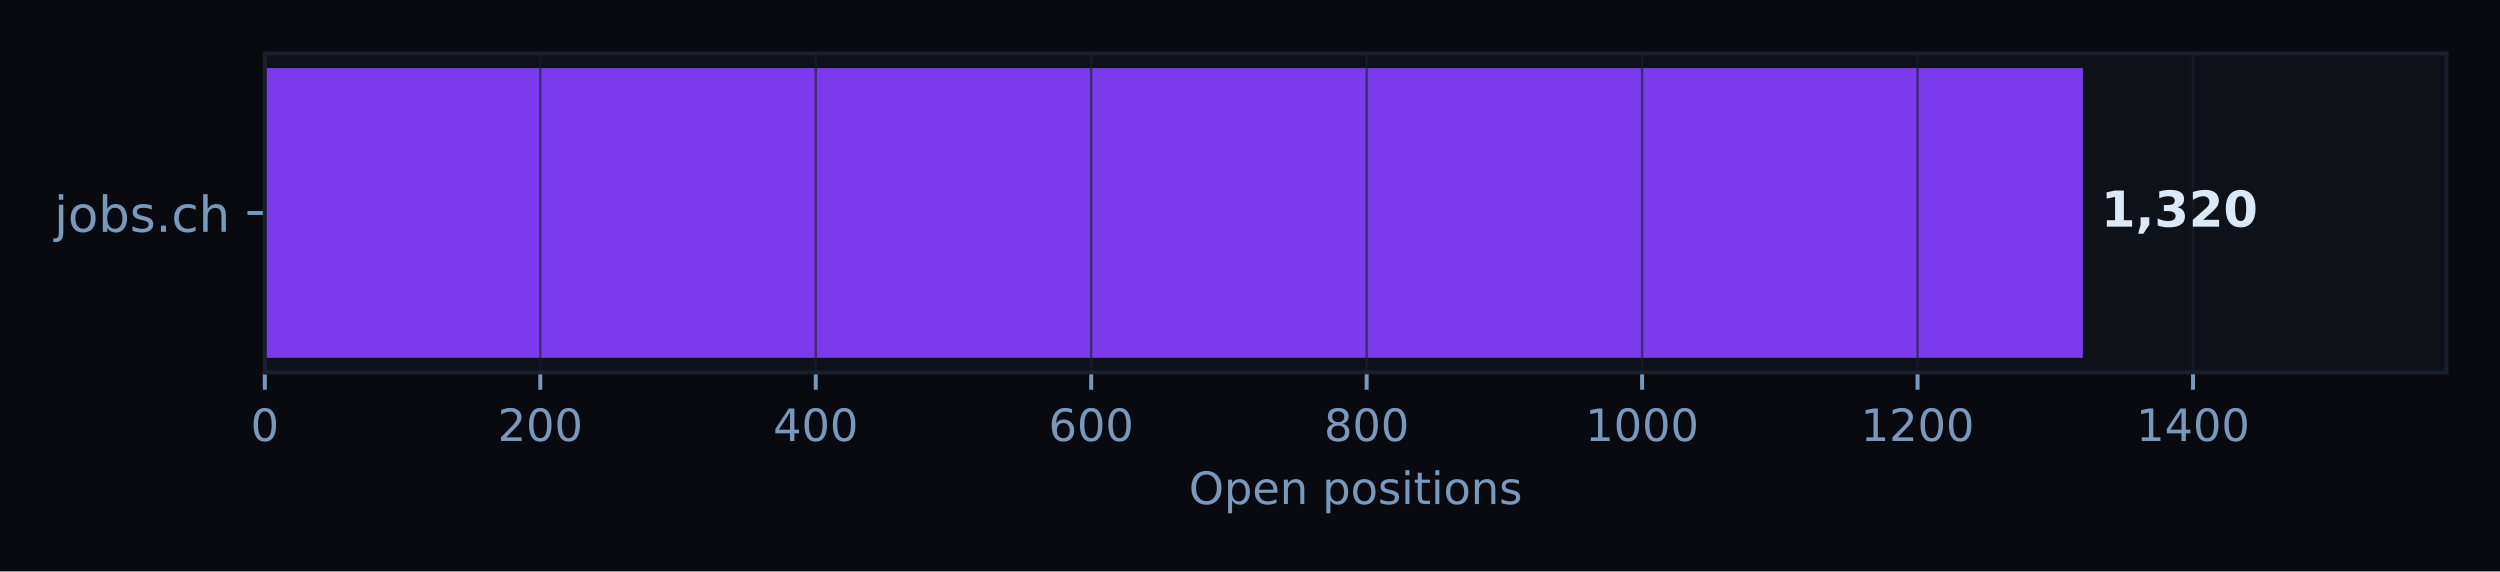
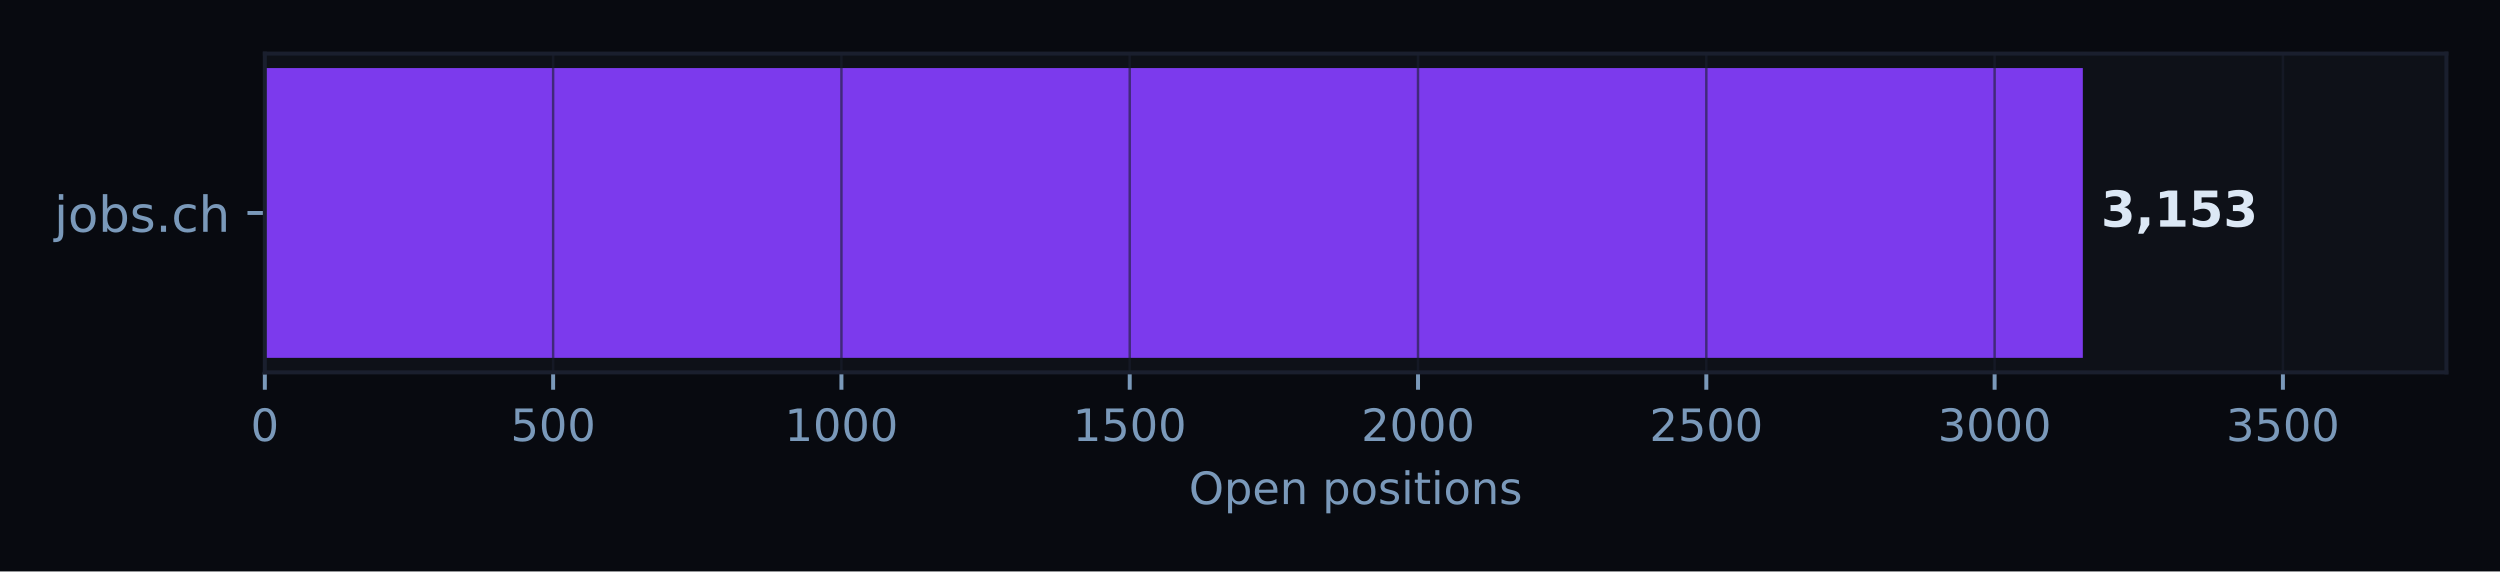
<svg xmlns="http://www.w3.org/2000/svg" xmlns:xlink="http://www.w3.org/1999/xlink" width="504pt" height="115.2pt" viewBox="0 0 504 115.2" version="1.1">
  <defs>
    <style type="text/css">*{stroke-linejoin: round; stroke-linecap: butt}</style>
  </defs>
  <g id="figure_1">
    <g id="patch_1">
      <path d="M 0 115.2  L 504 115.2  L 504 0  L 0 0  z " style="fill: #080a10" />
    </g>
    <g id="axes_1">
      <g id="patch_2">
        <path d="M 53.391 75.073  L 493.2 75.073  L 493.2 10.8  L 53.391 10.8  z " style="fill: #0e1118" />
      </g>
      <g id="patch_3">
        <path d="M 53.391 13.721  L 419.898 13.721  L 419.898 72.151  L 53.391 72.151  z " clip-path="url(#p3596b817c5)" style="fill: #7c3aed" />
      </g>
      <g id="matplotlib.axis_1">
        <g id="xtick_1">
          <g id="line2d_1">
            <path d="M 53.391 75.073  L 53.391 10.8  " clip-path="url(#p3596b817c5)" style="fill: none; stroke: #1a1f2e; stroke-opacity: 0.6; stroke-width: 0.5; stroke-linecap: square" />
          </g>
          <g id="line2d_2">
            <defs>
              <path id="mff3be124f5" d="M 0 0  L 0 3.5  " style="stroke: #7a99ba; stroke-width: 0.8" />
            </defs>
            <g>
              <use xlink:href="#mff3be124f5" x="53.391" y="75.073" style="fill: #7a99ba; stroke: #7a99ba; stroke-width: 0.8" />
            </g>
          </g>
          <g id="text_1">
            <g style="fill: #7a99ba" transform="translate(50.52778 88.91132) scale(0.09 -0.09)">
              <defs>
                <path id="DejaVuSans-30" d="M 2034 4250  Q 1547 4250 1301 3770  Q 1056 3291 1056 2328  Q 1056 1369 1301 889  Q 1547 409 2034 409  Q 2525 409 2770 889  Q 3016 1369 3016 2328  Q 3016 3291 2770 3770  Q 2525 4250 2034 4250  z M 2034 4750  Q 2819 4750 3233 4129  Q 3647 3509 3647 2328  Q 3647 1150 3233 529  Q 2819 -91 2034 -91  Q 1250 -91 836 529  Q 422 1150 422 2328  Q 422 3509 836 4129  Q 1250 4750 2034 4750  z " transform="scale(0.015625)" />
              </defs>
              <use xlink:href="#DejaVuSans-30" />
            </g>
          </g>
        </g>
        <g id="xtick_2">
          <g id="line2d_3">
-             <path d="M 108.922 75.073  L 108.922 10.8  " clip-path="url(#p3596b817c5)" style="fill: none; stroke: #1a1f2e; stroke-opacity: 0.6; stroke-width: 0.5; stroke-linecap: square" />
+             <path d="M 111.511 75.073  L 111.511 10.8  " clip-path="url(#p3596b817c5)" style="fill: none; stroke: #1a1f2e; stroke-opacity: 0.6; stroke-width: 0.5; stroke-linecap: square" />
          </g>
          <g id="line2d_4">
            <g>
-               <use xlink:href="#mff3be124f5" x="108.922" y="75.073" style="fill: #7a99ba; stroke: #7a99ba; stroke-width: 0.8" />
+               <use xlink:href="#mff3be124f5" x="111.511" y="75.073" style="fill: #7a99ba; stroke: #7a99ba; stroke-width: 0.8" />
            </g>
          </g>
          <g id="text_2">
-             <g style="fill: #7a99ba" transform="translate(100.333 88.91132) scale(0.09 -0.09)">
-               <defs>
-                 <path id="DejaVuSans-32" d="M 1228 531  L 3431 531  L 3431 0  L 469 0  L 469 531  Q 828 903 1448 1529  Q 2069 2156 2228 2338  Q 2531 2678 2651 2914  Q 2772 3150 2772 3378  Q 2772 3750 2511 3984  Q 2250 4219 1831 4219  Q 1534 4219 1204 4116  Q 875 4013 500 3803  L 500 4441  Q 881 4594 1212 4672  Q 1544 4750 1819 4750  Q 2544 4750 2975 4387  Q 3406 4025 3406 3419  Q 3406 3131 3298 2873  Q 3191 2616 2906 2266  Q 2828 2175 2409 1742  Q 1991 1309 1228 531  z " transform="scale(0.015625)" />
-               </defs>
-               <use xlink:href="#DejaVuSans-32" />
+             <g style="fill: #7a99ba" transform="translate(102.922 88.91132) scale(0.09 -0.09)">
+               <defs>
+                 <path id="DejaVuSans-35" d="M 691 4666  L 3169 4666  L 3169 4134  L 1269 4134  L 1269 2991  Q 1406 3038 1543 3061  Q 1681 3084 1819 3084  Q 2600 3084 3056 2656  Q 3513 2228 3513 1497  Q 3513 744 3044 326  Q 2575 -91 1722 -91  Q 1428 -91 1123 -41  Q 819 9 494 109  L 494 744  Q 775 591 1075 516  Q 1375 441 1709 441  Q 2250 441 2565 725  Q 2881 1009 2881 1497  Q 2881 1984 2565 2268  Q 2250 2553 1709 2553  Q 1456 2553 1204 2497  Q 953 2441 691 2322  L 691 4666  z " transform="scale(0.015625)" />
+               </defs>
+               <use xlink:href="#DejaVuSans-35" />
              <use xlink:href="#DejaVuSans-30" x="63.623" />
              <use xlink:href="#DejaVuSans-30" x="127.246" />
            </g>
          </g>
        </g>
        <g id="xtick_3">
          <g id="line2d_5">
-             <path d="M 164.454 75.073  L 164.454 10.8  " clip-path="url(#p3596b817c5)" style="fill: none; stroke: #1a1f2e; stroke-opacity: 0.6; stroke-width: 0.5; stroke-linecap: square" />
+             <path d="M 169.632 75.073  L 169.632 10.8  " clip-path="url(#p3596b817c5)" style="fill: none; stroke: #1a1f2e; stroke-opacity: 0.6; stroke-width: 0.5; stroke-linecap: square" />
          </g>
          <g id="line2d_6">
            <g>
-               <use xlink:href="#mff3be124f5" x="164.454" y="75.073" style="fill: #7a99ba; stroke: #7a99ba; stroke-width: 0.8" />
+               <use xlink:href="#mff3be124f5" x="169.632" y="75.073" style="fill: #7a99ba; stroke: #7a99ba; stroke-width: 0.8" />
            </g>
          </g>
          <g id="text_3">
-             <g style="fill: #7a99ba" transform="translate(155.8644 88.91132) scale(0.09 -0.09)">
-               <defs>
-                 <path id="DejaVuSans-34" d="M 2419 4116  L 825 1625  L 2419 1625  L 2419 4116  z M 2253 4666  L 3047 4666  L 3047 1625  L 3713 1625  L 3713 1100  L 3047 1100  L 3047 0  L 2419 0  L 2419 1100  L 313 1100  L 313 1709  L 2253 4666  z " transform="scale(0.015625)" />
-               </defs>
-               <use xlink:href="#DejaVuSans-34" />
-               <use xlink:href="#DejaVuSans-30" x="63.623" />
-               <use xlink:href="#DejaVuSans-30" x="127.246" />
+             <g style="fill: #7a99ba" transform="translate(158.1793 88.91132) scale(0.09 -0.09)">
+               <defs>
+                 <path id="DejaVuSans-31" d="M 794 531  L 1825 531  L 1825 4091  L 703 3866  L 703 4441  L 1819 4666  L 2450 4666  L 2450 531  L 3481 531  L 3481 0  L 794 0  L 794 531  z " transform="scale(0.015625)" />
+               </defs>
+               <use xlink:href="#DejaVuSans-31" />
+               <use xlink:href="#DejaVuSans-30" x="63.623" />
+               <use xlink:href="#DejaVuSans-30" x="127.246" />
+               <use xlink:href="#DejaVuSans-30" x="190.869" />
            </g>
          </g>
        </g>
        <g id="xtick_4">
          <g id="line2d_7">
-             <path d="M 219.985 75.073  L 219.985 10.8  " clip-path="url(#p3596b817c5)" style="fill: none; stroke: #1a1f2e; stroke-opacity: 0.6; stroke-width: 0.5; stroke-linecap: square" />
+             <path d="M 227.752 75.073  L 227.752 10.8  " clip-path="url(#p3596b817c5)" style="fill: none; stroke: #1a1f2e; stroke-opacity: 0.6; stroke-width: 0.5; stroke-linecap: square" />
          </g>
          <g id="line2d_8">
            <g>
-               <use xlink:href="#mff3be124f5" x="219.985" y="75.073" style="fill: #7a99ba; stroke: #7a99ba; stroke-width: 0.8" />
+               <use xlink:href="#mff3be124f5" x="227.752" y="75.073" style="fill: #7a99ba; stroke: #7a99ba; stroke-width: 0.8" />
            </g>
          </g>
          <g id="text_4">
-             <g style="fill: #7a99ba" transform="translate(211.3959 88.91132) scale(0.09 -0.09)">
-               <defs>
-                 <path id="DejaVuSans-36" d="M 2113 2584  Q 1688 2584 1439 2293  Q 1191 2003 1191 1497  Q 1191 994 1439 701  Q 1688 409 2113 409  Q 2538 409 2786 701  Q 3034 994 3034 1497  Q 3034 2003 2786 2293  Q 2538 2584 2113 2584  z M 3366 4563  L 3366 3988  Q 3128 4100 2886 4159  Q 2644 4219 2406 4219  Q 1781 4219 1451 3797  Q 1122 3375 1075 2522  Q 1259 2794 1537 2939  Q 1816 3084 2150 3084  Q 2853 3084 3261 2657  Q 3669 2231 3669 1497  Q 3669 778 3244 343  Q 2819 -91 2113 -91  Q 1303 -91 875 529  Q 447 1150 447 2328  Q 447 3434 972 4092  Q 1497 4750 2381 4750  Q 2619 4750 2861 4703  Q 3103 4656 3366 4563  z " transform="scale(0.015625)" />
-               </defs>
-               <use xlink:href="#DejaVuSans-36" />
-               <use xlink:href="#DejaVuSans-30" x="63.623" />
-               <use xlink:href="#DejaVuSans-30" x="127.246" />
+             <g style="fill: #7a99ba" transform="translate(216.2998 88.91132) scale(0.09 -0.09)">
+               <use xlink:href="#DejaVuSans-31" />
+               <use xlink:href="#DejaVuSans-35" x="63.623" />
+               <use xlink:href="#DejaVuSans-30" x="127.246" />
+               <use xlink:href="#DejaVuSans-30" x="190.869" />
            </g>
          </g>
        </g>
        <g id="xtick_5">
          <g id="line2d_9">
-             <path d="M 275.517 75.073  L 275.517 10.8  " clip-path="url(#p3596b817c5)" style="fill: none; stroke: #1a1f2e; stroke-opacity: 0.6; stroke-width: 0.5; stroke-linecap: square" />
+             <path d="M 285.873 75.073  L 285.873 10.8  " clip-path="url(#p3596b817c5)" style="fill: none; stroke: #1a1f2e; stroke-opacity: 0.6; stroke-width: 0.5; stroke-linecap: square" />
          </g>
          <g id="line2d_10">
            <g>
-               <use xlink:href="#mff3be124f5" x="275.517" y="75.073" style="fill: #7a99ba; stroke: #7a99ba; stroke-width: 0.8" />
+               <use xlink:href="#mff3be124f5" x="285.873" y="75.073" style="fill: #7a99ba; stroke: #7a99ba; stroke-width: 0.8" />
            </g>
          </g>
          <g id="text_5">
-             <g style="fill: #7a99ba" transform="translate(266.9273 88.91132) scale(0.09 -0.09)">
-               <defs>
-                 <path id="DejaVuSans-38" d="M 2034 2216  Q 1584 2216 1326 1975  Q 1069 1734 1069 1313  Q 1069 891 1326 650  Q 1584 409 2034 409  Q 2484 409 2743 651  Q 3003 894 3003 1313  Q 3003 1734 2745 1975  Q 2488 2216 2034 2216  z M 1403 2484  Q 997 2584 770 2862  Q 544 3141 544 3541  Q 544 4100 942 4425  Q 1341 4750 2034 4750  Q 2731 4750 3128 4425  Q 3525 4100 3525 3541  Q 3525 3141 3298 2862  Q 3072 2584 2669 2484  Q 3125 2378 3379 2068  Q 3634 1759 3634 1313  Q 3634 634 3220 271  Q 2806 -91 2034 -91  Q 1263 -91 848 271  Q 434 634 434 1313  Q 434 1759 690 2068  Q 947 2378 1403 2484  z M 1172 3481  Q 1172 3119 1398 2916  Q 1625 2713 2034 2713  Q 2441 2713 2670 2916  Q 2900 3119 2900 3481  Q 2900 3844 2670 4047  Q 2441 4250 2034 4250  Q 1625 4250 1398 4047  Q 1172 3844 1172 3481  z " transform="scale(0.015625)" />
-               </defs>
-               <use xlink:href="#DejaVuSans-38" />
-               <use xlink:href="#DejaVuSans-30" x="63.623" />
-               <use xlink:href="#DejaVuSans-30" x="127.246" />
+             <g style="fill: #7a99ba" transform="translate(274.4202 88.91132) scale(0.09 -0.09)">
+               <defs>
+                 <path id="DejaVuSans-32" d="M 1228 531  L 3431 531  L 3431 0  L 469 0  L 469 531  Q 828 903 1448 1529  Q 2069 2156 2228 2338  Q 2531 2678 2651 2914  Q 2772 3150 2772 3378  Q 2772 3750 2511 3984  Q 2250 4219 1831 4219  Q 1534 4219 1204 4116  Q 875 4013 500 3803  L 500 4441  Q 881 4594 1212 4672  Q 1544 4750 1819 4750  Q 2544 4750 2975 4387  Q 3406 4025 3406 3419  Q 3406 3131 3298 2873  Q 3191 2616 2906 2266  Q 2828 2175 2409 1742  Q 1991 1309 1228 531  z " transform="scale(0.015625)" />
+               </defs>
+               <use xlink:href="#DejaVuSans-32" />
+               <use xlink:href="#DejaVuSans-30" x="63.623" />
+               <use xlink:href="#DejaVuSans-30" x="127.246" />
+               <use xlink:href="#DejaVuSans-30" x="190.869" />
            </g>
          </g>
        </g>
        <g id="xtick_6">
          <g id="line2d_11">
-             <path d="M 331.048 75.073  L 331.048 10.8  " clip-path="url(#p3596b817c5)" style="fill: none; stroke: #1a1f2e; stroke-opacity: 0.6; stroke-width: 0.5; stroke-linecap: square" />
+             <path d="M 343.993 75.073  L 343.993 10.8  " clip-path="url(#p3596b817c5)" style="fill: none; stroke: #1a1f2e; stroke-opacity: 0.6; stroke-width: 0.5; stroke-linecap: square" />
          </g>
          <g id="line2d_12">
            <g>
-               <use xlink:href="#mff3be124f5" x="331.048" y="75.073" style="fill: #7a99ba; stroke: #7a99ba; stroke-width: 0.8" />
+               <use xlink:href="#mff3be124f5" x="343.993" y="75.073" style="fill: #7a99ba; stroke: #7a99ba; stroke-width: 0.8" />
            </g>
          </g>
          <g id="text_6">
-             <g style="fill: #7a99ba" transform="translate(319.5957 88.91132) scale(0.09 -0.09)">
-               <defs>
-                 <path id="DejaVuSans-31" d="M 794 531  L 1825 531  L 1825 4091  L 703 3866  L 703 4441  L 1819 4666  L 2450 4666  L 2450 531  L 3481 531  L 3481 0  L 794 0  L 794 531  z " transform="scale(0.015625)" />
-               </defs>
-               <use xlink:href="#DejaVuSans-31" />
-               <use xlink:href="#DejaVuSans-30" x="63.623" />
+             <g style="fill: #7a99ba" transform="translate(332.5407 88.91132) scale(0.09 -0.09)">
+               <use xlink:href="#DejaVuSans-32" />
+               <use xlink:href="#DejaVuSans-35" x="63.623" />
              <use xlink:href="#DejaVuSans-30" x="127.246" />
              <use xlink:href="#DejaVuSans-30" x="190.869" />
            </g>
          </g>
        </g>
        <g id="xtick_7">
          <g id="line2d_13">
-             <path d="M 386.58 75.073  L 386.58 10.8  " clip-path="url(#p3596b817c5)" style="fill: none; stroke: #1a1f2e; stroke-opacity: 0.6; stroke-width: 0.5; stroke-linecap: square" />
+             <path d="M 402.114 75.073  L 402.114 10.8  " clip-path="url(#p3596b817c5)" style="fill: none; stroke: #1a1f2e; stroke-opacity: 0.6; stroke-width: 0.5; stroke-linecap: square" />
          </g>
          <g id="line2d_14">
            <g>
-               <use xlink:href="#mff3be124f5" x="386.58" y="75.073" style="fill: #7a99ba; stroke: #7a99ba; stroke-width: 0.8" />
+               <use xlink:href="#mff3be124f5" x="402.114" y="75.073" style="fill: #7a99ba; stroke: #7a99ba; stroke-width: 0.8" />
            </g>
          </g>
          <g id="text_7">
-             <g style="fill: #7a99ba" transform="translate(375.1271 88.91132) scale(0.09 -0.09)">
-               <use xlink:href="#DejaVuSans-31" />
-               <use xlink:href="#DejaVuSans-32" x="63.623" />
+             <g style="fill: #7a99ba" transform="translate(390.6611 88.91132) scale(0.09 -0.09)">
+               <defs>
+                 <path id="DejaVuSans-33" d="M 2597 2516  Q 3050 2419 3304 2112  Q 3559 1806 3559 1356  Q 3559 666 3084 287  Q 2609 -91 1734 -91  Q 1441 -91 1130 -33  Q 819 25 488 141  L 488 750  Q 750 597 1062 519  Q 1375 441 1716 441  Q 2309 441 2620 675  Q 2931 909 2931 1356  Q 2931 1769 2642 2001  Q 2353 2234 1838 2234  L 1294 2234  L 1294 2753  L 1863 2753  Q 2328 2753 2575 2939  Q 2822 3125 2822 3475  Q 2822 3834 2567 4026  Q 2313 4219 1838 4219  Q 1578 4219 1281 4162  Q 984 4106 628 3988  L 628 4550  Q 988 4650 1302 4700  Q 1616 4750 1894 4750  Q 2613 4750 3031 4423  Q 3450 4097 3450 3541  Q 3450 3153 3228 2886  Q 3006 2619 2597 2516  z " transform="scale(0.015625)" />
+               </defs>
+               <use xlink:href="#DejaVuSans-33" />
+               <use xlink:href="#DejaVuSans-30" x="63.623" />
              <use xlink:href="#DejaVuSans-30" x="127.246" />
              <use xlink:href="#DejaVuSans-30" x="190.869" />
            </g>
          </g>
        </g>
        <g id="xtick_8">
          <g id="line2d_15">
-             <path d="M 442.111 75.073  L 442.111 10.8  " clip-path="url(#p3596b817c5)" style="fill: none; stroke: #1a1f2e; stroke-opacity: 0.6; stroke-width: 0.5; stroke-linecap: square" />
+             <path d="M 460.234 75.073  L 460.234 10.8  " clip-path="url(#p3596b817c5)" style="fill: none; stroke: #1a1f2e; stroke-opacity: 0.6; stroke-width: 0.5; stroke-linecap: square" />
          </g>
          <g id="line2d_16">
            <g>
-               <use xlink:href="#mff3be124f5" x="442.111" y="75.073" style="fill: #7a99ba; stroke: #7a99ba; stroke-width: 0.8" />
+               <use xlink:href="#mff3be124f5" x="460.234" y="75.073" style="fill: #7a99ba; stroke: #7a99ba; stroke-width: 0.8" />
            </g>
          </g>
          <g id="text_8">
-             <g style="fill: #7a99ba" transform="translate(430.6586 88.91132) scale(0.09 -0.09)">
-               <use xlink:href="#DejaVuSans-31" />
-               <use xlink:href="#DejaVuSans-34" x="63.623" />
+             <g style="fill: #7a99ba" transform="translate(448.7816 88.91132) scale(0.09 -0.09)">
+               <use xlink:href="#DejaVuSans-33" />
+               <use xlink:href="#DejaVuSans-35" x="63.623" />
              <use xlink:href="#DejaVuSans-30" x="127.246" />
              <use xlink:href="#DejaVuSans-30" x="190.869" />
            </g>
          </g>
        </g>
        <g id="text_9">
          <g style="fill: #7a99ba" transform="translate(239.6769 101.6216) scale(0.09 -0.09)">
            <defs>
              <path id="DejaVuSans-4f" d="M 2522 4238  Q 1834 4238 1429 3725  Q 1025 3213 1025 2328  Q 1025 1447 1429 934  Q 1834 422 2522 422  Q 3209 422 3611 934  Q 4013 1447 4013 2328  Q 4013 3213 3611 3725  Q 3209 4238 2522 4238  z M 2522 4750  Q 3503 4750 4090 4092  Q 4678 3434 4678 2328  Q 4678 1225 4090 567  Q 3503 -91 2522 -91  Q 1538 -91 948 565  Q 359 1222 359 2328  Q 359 3434 948 4092  Q 1538 4750 2522 4750  z " transform="scale(0.015625)" />
              <path id="DejaVuSans-70" d="M 1159 525  L 1159 -1331  L 581 -1331  L 581 3500  L 1159 3500  L 1159 2969  Q 1341 3281 1617 3432  Q 1894 3584 2278 3584  Q 2916 3584 3314 3078  Q 3713 2572 3713 1747  Q 3713 922 3314 415  Q 2916 -91 2278 -91  Q 1894 -91 1617 61  Q 1341 213 1159 525  z M 3116 1747  Q 3116 2381 2855 2742  Q 2594 3103 2138 3103  Q 1681 3103 1420 2742  Q 1159 2381 1159 1747  Q 1159 1113 1420 752  Q 1681 391 2138 391  Q 2594 391 2855 752  Q 3116 1113 3116 1747  z " transform="scale(0.015625)" />
              <path id="DejaVuSans-65" d="M 3597 1894  L 3597 1613  L 953 1613  Q 991 1019 1311 708  Q 1631 397 2203 397  Q 2534 397 2845 478  Q 3156 559 3463 722  L 3463 178  Q 3153 47 2828 -22  Q 2503 -91 2169 -91  Q 1331 -91 842 396  Q 353 884 353 1716  Q 353 2575 817 3079  Q 1281 3584 2069 3584  Q 2775 3584 3186 3129  Q 3597 2675 3597 1894  z M 3022 2063  Q 3016 2534 2758 2815  Q 2500 3097 2075 3097  Q 1594 3097 1305 2825  Q 1016 2553 972 2059  L 3022 2063  z " transform="scale(0.015625)" />
              <path id="DejaVuSans-6e" d="M 3513 2113  L 3513 0  L 2938 0  L 2938 2094  Q 2938 2591 2744 2837  Q 2550 3084 2163 3084  Q 1697 3084 1428 2787  Q 1159 2491 1159 1978  L 1159 0  L 581 0  L 581 3500  L 1159 3500  L 1159 2956  Q 1366 3272 1645 3428  Q 1925 3584 2291 3584  Q 2894 3584 3203 3211  Q 3513 2838 3513 2113  z " transform="scale(0.015625)" />
              <path id="DejaVuSans-20" transform="scale(0.015625)" />
              <path id="DejaVuSans-6f" d="M 1959 3097  Q 1497 3097 1228 2736  Q 959 2375 959 1747  Q 959 1119 1226 758  Q 1494 397 1959 397  Q 2419 397 2687 759  Q 2956 1122 2956 1747  Q 2956 2369 2687 2733  Q 2419 3097 1959 3097  z M 1959 3584  Q 2709 3584 3137 3096  Q 3566 2609 3566 1747  Q 3566 888 3137 398  Q 2709 -91 1959 -91  Q 1206 -91 779 398  Q 353 888 353 1747  Q 353 2609 779 3096  Q 1206 3584 1959 3584  z " transform="scale(0.015625)" />
              <path id="DejaVuSans-73" d="M 2834 3397  L 2834 2853  Q 2591 2978 2328 3040  Q 2066 3103 1784 3103  Q 1356 3103 1142 2972  Q 928 2841 928 2578  Q 928 2378 1081 2264  Q 1234 2150 1697 2047  L 1894 2003  Q 2506 1872 2764 1633  Q 3022 1394 3022 966  Q 3022 478 2636 193  Q 2250 -91 1575 -91  Q 1294 -91 989 -36  Q 684 19 347 128  L 347 722  Q 666 556 975 473  Q 1284 391 1588 391  Q 1994 391 2212 530  Q 2431 669 2431 922  Q 2431 1156 2273 1281  Q 2116 1406 1581 1522  L 1381 1569  Q 847 1681 609 1914  Q 372 2147 372 2553  Q 372 3047 722 3315  Q 1072 3584 1716 3584  Q 2034 3584 2315 3537  Q 2597 3491 2834 3397  z " transform="scale(0.015625)" />
              <path id="DejaVuSans-69" d="M 603 3500  L 1178 3500  L 1178 0  L 603 0  L 603 3500  z M 603 4863  L 1178 4863  L 1178 4134  L 603 4134  L 603 4863  z " transform="scale(0.015625)" />
              <path id="DejaVuSans-74" d="M 1172 4494  L 1172 3500  L 2356 3500  L 2356 3053  L 1172 3053  L 1172 1153  Q 1172 725 1289 603  Q 1406 481 1766 481  L 2356 481  L 2356 0  L 1766 0  Q 1100 0 847 248  Q 594 497 594 1153  L 594 3053  L 172 3053  L 172 3500  L 594 3500  L 594 4494  L 1172 4494  z " transform="scale(0.015625)" />
            </defs>
            <use xlink:href="#DejaVuSans-4f" />
            <use xlink:href="#DejaVuSans-70" x="78.711" />
            <use xlink:href="#DejaVuSans-65" x="142.188" />
            <use xlink:href="#DejaVuSans-6e" x="203.711" />
            <use xlink:href="#DejaVuSans-20" x="267.09" />
            <use xlink:href="#DejaVuSans-70" x="298.877" />
            <use xlink:href="#DejaVuSans-6f" x="362.354" />
            <use xlink:href="#DejaVuSans-73" x="423.535" />
            <use xlink:href="#DejaVuSans-69" x="475.635" />
            <use xlink:href="#DejaVuSans-74" x="503.418" />
            <use xlink:href="#DejaVuSans-69" x="542.627" />
            <use xlink:href="#DejaVuSans-6f" x="570.41" />
            <use xlink:href="#DejaVuSans-6e" x="631.592" />
            <use xlink:href="#DejaVuSans-73" x="694.971" />
          </g>
        </g>
      </g>
      <g id="matplotlib.axis_2">
        <g id="ytick_1">
          <g id="line2d_17">
            <defs>
              <path id="mdf66c61492" d="M 0 0  L -3.5 0  " style="stroke: #7a99ba; stroke-width: 0.8" />
            </defs>
            <g>
              <use xlink:href="#mdf66c61492" x="53.391" y="42.936" style="fill: #7a99ba; stroke: #7a99ba; stroke-width: 0.8" />
            </g>
          </g>
          <g id="text_10">
            <g style="fill: #7a99ba" transform="translate(10.92216 46.73558) scale(0.1 -0.1)">
              <defs>
                <path id="DejaVuSans-6a" d="M 603 3500  L 1178 3500  L 1178 -63  Q 1178 -731 923 -1031  Q 669 -1331 103 -1331  L -116 -1331  L -116 -844  L 38 -844  Q 366 -844 484 -692  Q 603 -541 603 -63  L 603 3500  z M 603 4863  L 1178 4863  L 1178 4134  L 603 4134  L 603 4863  z " transform="scale(0.015625)" />
                <path id="DejaVuSans-62" d="M 3116 1747  Q 3116 2381 2855 2742  Q 2594 3103 2138 3103  Q 1681 3103 1420 2742  Q 1159 2381 1159 1747  Q 1159 1113 1420 752  Q 1681 391 2138 391  Q 2594 391 2855 752  Q 3116 1113 3116 1747  z M 1159 2969  Q 1341 3281 1617 3432  Q 1894 3584 2278 3584  Q 2916 3584 3314 3078  Q 3713 2572 3713 1747  Q 3713 922 3314 415  Q 2916 -91 2278 -91  Q 1894 -91 1617 61  Q 1341 213 1159 525  L 1159 0  L 581 0  L 581 4863  L 1159 4863  L 1159 2969  z " transform="scale(0.015625)" />
                <path id="DejaVuSans-2e" d="M 684 794  L 1344 794  L 1344 0  L 684 0  L 684 794  z " transform="scale(0.015625)" />
                <path id="DejaVuSans-63" d="M 3122 3366  L 3122 2828  Q 2878 2963 2633 3030  Q 2388 3097 2138 3097  Q 1578 3097 1268 2742  Q 959 2388 959 1747  Q 959 1106 1268 751  Q 1578 397 2138 397  Q 2388 397 2633 464  Q 2878 531 3122 666  L 3122 134  Q 2881 22 2623 -34  Q 2366 -91 2075 -91  Q 1284 -91 818 406  Q 353 903 353 1747  Q 353 2603 823 3093  Q 1294 3584 2113 3584  Q 2378 3584 2631 3529  Q 2884 3475 3122 3366  z " transform="scale(0.015625)" />
                <path id="DejaVuSans-68" d="M 3513 2113  L 3513 0  L 2938 0  L 2938 2094  Q 2938 2591 2744 2837  Q 2550 3084 2163 3084  Q 1697 3084 1428 2787  Q 1159 2491 1159 1978  L 1159 0  L 581 0  L 581 4863  L 1159 4863  L 1159 2956  Q 1366 3272 1645 3428  Q 1925 3584 2291 3584  Q 2894 3584 3203 3211  Q 3513 2838 3513 2113  z " transform="scale(0.015625)" />
              </defs>
              <use xlink:href="#DejaVuSans-6a" />
              <use xlink:href="#DejaVuSans-6f" x="27.783" />
              <use xlink:href="#DejaVuSans-62" x="88.965" />
              <use xlink:href="#DejaVuSans-73" x="152.441" />
              <use xlink:href="#DejaVuSans-2e" x="204.541" />
              <use xlink:href="#DejaVuSans-63" x="236.328" />
              <use xlink:href="#DejaVuSans-68" x="291.309" />
            </g>
          </g>
        </g>
      </g>
      <g id="patch_4">
        <path d="M 53.391 75.073  L 53.391 10.8  " style="fill: none; stroke: #1a1f2e; stroke-width: 0.8; stroke-linejoin: miter; stroke-linecap: square" />
      </g>
      <g id="patch_5">
        <path d="M 493.2 75.073  L 493.2 10.8  " style="fill: none; stroke: #1a1f2e; stroke-width: 0.8; stroke-linejoin: miter; stroke-linecap: square" />
      </g>
      <g id="patch_6">
        <path d="M 53.391 75.073  L 493.2 75.073  " style="fill: none; stroke: #1a1f2e; stroke-width: 0.8; stroke-linejoin: miter; stroke-linecap: square" />
      </g>
      <g id="patch_7">
        <path d="M 53.391 10.8  L 493.2 10.8  " style="fill: none; stroke: #1a1f2e; stroke-width: 0.8; stroke-linejoin: miter; stroke-linecap: square" />
      </g>
      <g id="text_11">
        <g style="fill: #dce8f5" transform="translate(423.5636 45.69574) scale(0.1 -0.1)">
          <defs>
+             <path id="DejaVuSans-Bold-33" d="M 2981 2516  Q 3453 2394 3698 2092  Q 3944 1791 3944 1325  Q 3944 631 3412 270  Q 2881 -91 1863 -91  Q 1503 -91 1142 -33  Q 781 25 428 141  L 428 1069  Q 766 900 1098 814  Q 1431 728 1753 728  Q 2231 728 2486 893  Q 2741 1059 2741 1369  Q 2741 1688 2480 1852  Q 2219 2016 1709 2016  L 1228 2016  L 1228 2791  L 1734 2791  Q 2188 2791 2409 2933  Q 2631 3075 2631 3366  Q 2631 3634 2415 3781  Q 2200 3928 1806 3928  Q 1516 3928 1219 3862  Q 922 3797 628 3669  L 628 4550  Q 984 4650 1334 4700  Q 1684 4750 2022 4750  Q 2931 4750 3382 4451  Q 3834 4153 3834 3553  Q 3834 3144 3618 2883  Q 3403 2622 2981 2516  z " transform="scale(0.015625)" />
+             <path id="DejaVuSans-Bold-2c" d="M 653 1209  L 1778 1209  L 1778 256  L 1006 -909  L 341 -909  L 653 256  L 653 1209  z " transform="scale(0.015625)" />
            <path id="DejaVuSans-Bold-31" d="M 750 831  L 1813 831  L 1813 3847  L 722 3622  L 722 4441  L 1806 4666  L 2950 4666  L 2950 831  L 4013 831  L 4013 0  L 750 0  L 750 831  z " transform="scale(0.015625)" />
-             <path id="DejaVuSans-Bold-2c" d="M 653 1209  L 1778 1209  L 1778 256  L 1006 -909  L 341 -909  L 653 256  L 653 1209  z " transform="scale(0.015625)" />
-             <path id="DejaVuSans-Bold-33" d="M 2981 2516  Q 3453 2394 3698 2092  Q 3944 1791 3944 1325  Q 3944 631 3412 270  Q 2881 -91 1863 -91  Q 1503 -91 1142 -33  Q 781 25 428 141  L 428 1069  Q 766 900 1098 814  Q 1431 728 1753 728  Q 2231 728 2486 893  Q 2741 1059 2741 1369  Q 2741 1688 2480 1852  Q 2219 2016 1709 2016  L 1228 2016  L 1228 2791  L 1734 2791  Q 2188 2791 2409 2933  Q 2631 3075 2631 3366  Q 2631 3634 2415 3781  Q 2200 3928 1806 3928  Q 1516 3928 1219 3862  Q 922 3797 628 3669  L 628 4550  Q 984 4650 1334 4700  Q 1684 4750 2022 4750  Q 2931 4750 3382 4451  Q 3834 4153 3834 3553  Q 3834 3144 3618 2883  Q 3403 2622 2981 2516  z " transform="scale(0.015625)" />
-             <path id="DejaVuSans-Bold-32" d="M 1844 884  L 3897 884  L 3897 0  L 506 0  L 506 884  L 2209 2388  Q 2438 2594 2547 2791  Q 2656 2988 2656 3200  Q 2656 3528 2436 3728  Q 2216 3928 1850 3928  Q 1569 3928 1234 3808  Q 900 3688 519 3450  L 519 4475  Q 925 4609 1322 4679  Q 1719 4750 2100 4750  Q 2938 4750 3402 4381  Q 3866 4013 3866 3353  Q 3866 2972 3669 2642  Q 3472 2313 2841 1759  L 1844 884  z " transform="scale(0.015625)" />
-             <path id="DejaVuSans-Bold-30" d="M 2944 2338  Q 2944 3213 2780 3570  Q 2616 3928 2228 3928  Q 1841 3928 1675 3570  Q 1509 3213 1509 2338  Q 1509 1453 1675 1090  Q 1841 728 2228 728  Q 2613 728 2778 1090  Q 2944 1453 2944 2338  z M 4147 2328  Q 4147 1169 3647 539  Q 3147 -91 2228 -91  Q 1306 -91 806 539  Q 306 1169 306 2328  Q 306 3491 806 4120  Q 1306 4750 2228 4750  Q 3147 4750 3647 4120  Q 4147 3491 4147 2328  z " transform="scale(0.015625)" />
+             <path id="DejaVuSans-Bold-35" d="M 678 4666  L 3669 4666  L 3669 3781  L 1638 3781  L 1638 3059  Q 1775 3097 1914 3117  Q 2053 3138 2203 3138  Q 3056 3138 3531 2711  Q 4006 2284 4006 1522  Q 4006 766 3489 337  Q 2972 -91 2053 -91  Q 1656 -91 1267 -14  Q 878 63 494 219  L 494 1166  Q 875 947 1217 837  Q 1559 728 1863 728  Q 2300 728 2551 942  Q 2803 1156 2803 1522  Q 2803 1891 2551 2103  Q 2300 2316 1863 2316  Q 1603 2316 1309 2248  Q 1016 2181 678 2041  L 678 4666  z " transform="scale(0.015625)" />
          </defs>
-           <use xlink:href="#DejaVuSans-Bold-31" />
+           <use xlink:href="#DejaVuSans-Bold-33" />
          <use xlink:href="#DejaVuSans-Bold-2c" x="69.58" />
-           <use xlink:href="#DejaVuSans-Bold-33" x="107.568" />
-           <use xlink:href="#DejaVuSans-Bold-32" x="177.148" />
-           <use xlink:href="#DejaVuSans-Bold-30" x="246.729" />
+           <use xlink:href="#DejaVuSans-Bold-31" x="107.568" />
+           <use xlink:href="#DejaVuSans-Bold-35" x="177.148" />
+           <use xlink:href="#DejaVuSans-Bold-33" x="246.729" />
        </g>
      </g>
    </g>
  </g>
  <defs>
    <clipPath id="p3596b817c5">
      <rect x="53.391" y="10.8" width="439.809" height="64.273" />
    </clipPath>
  </defs>
</svg>
